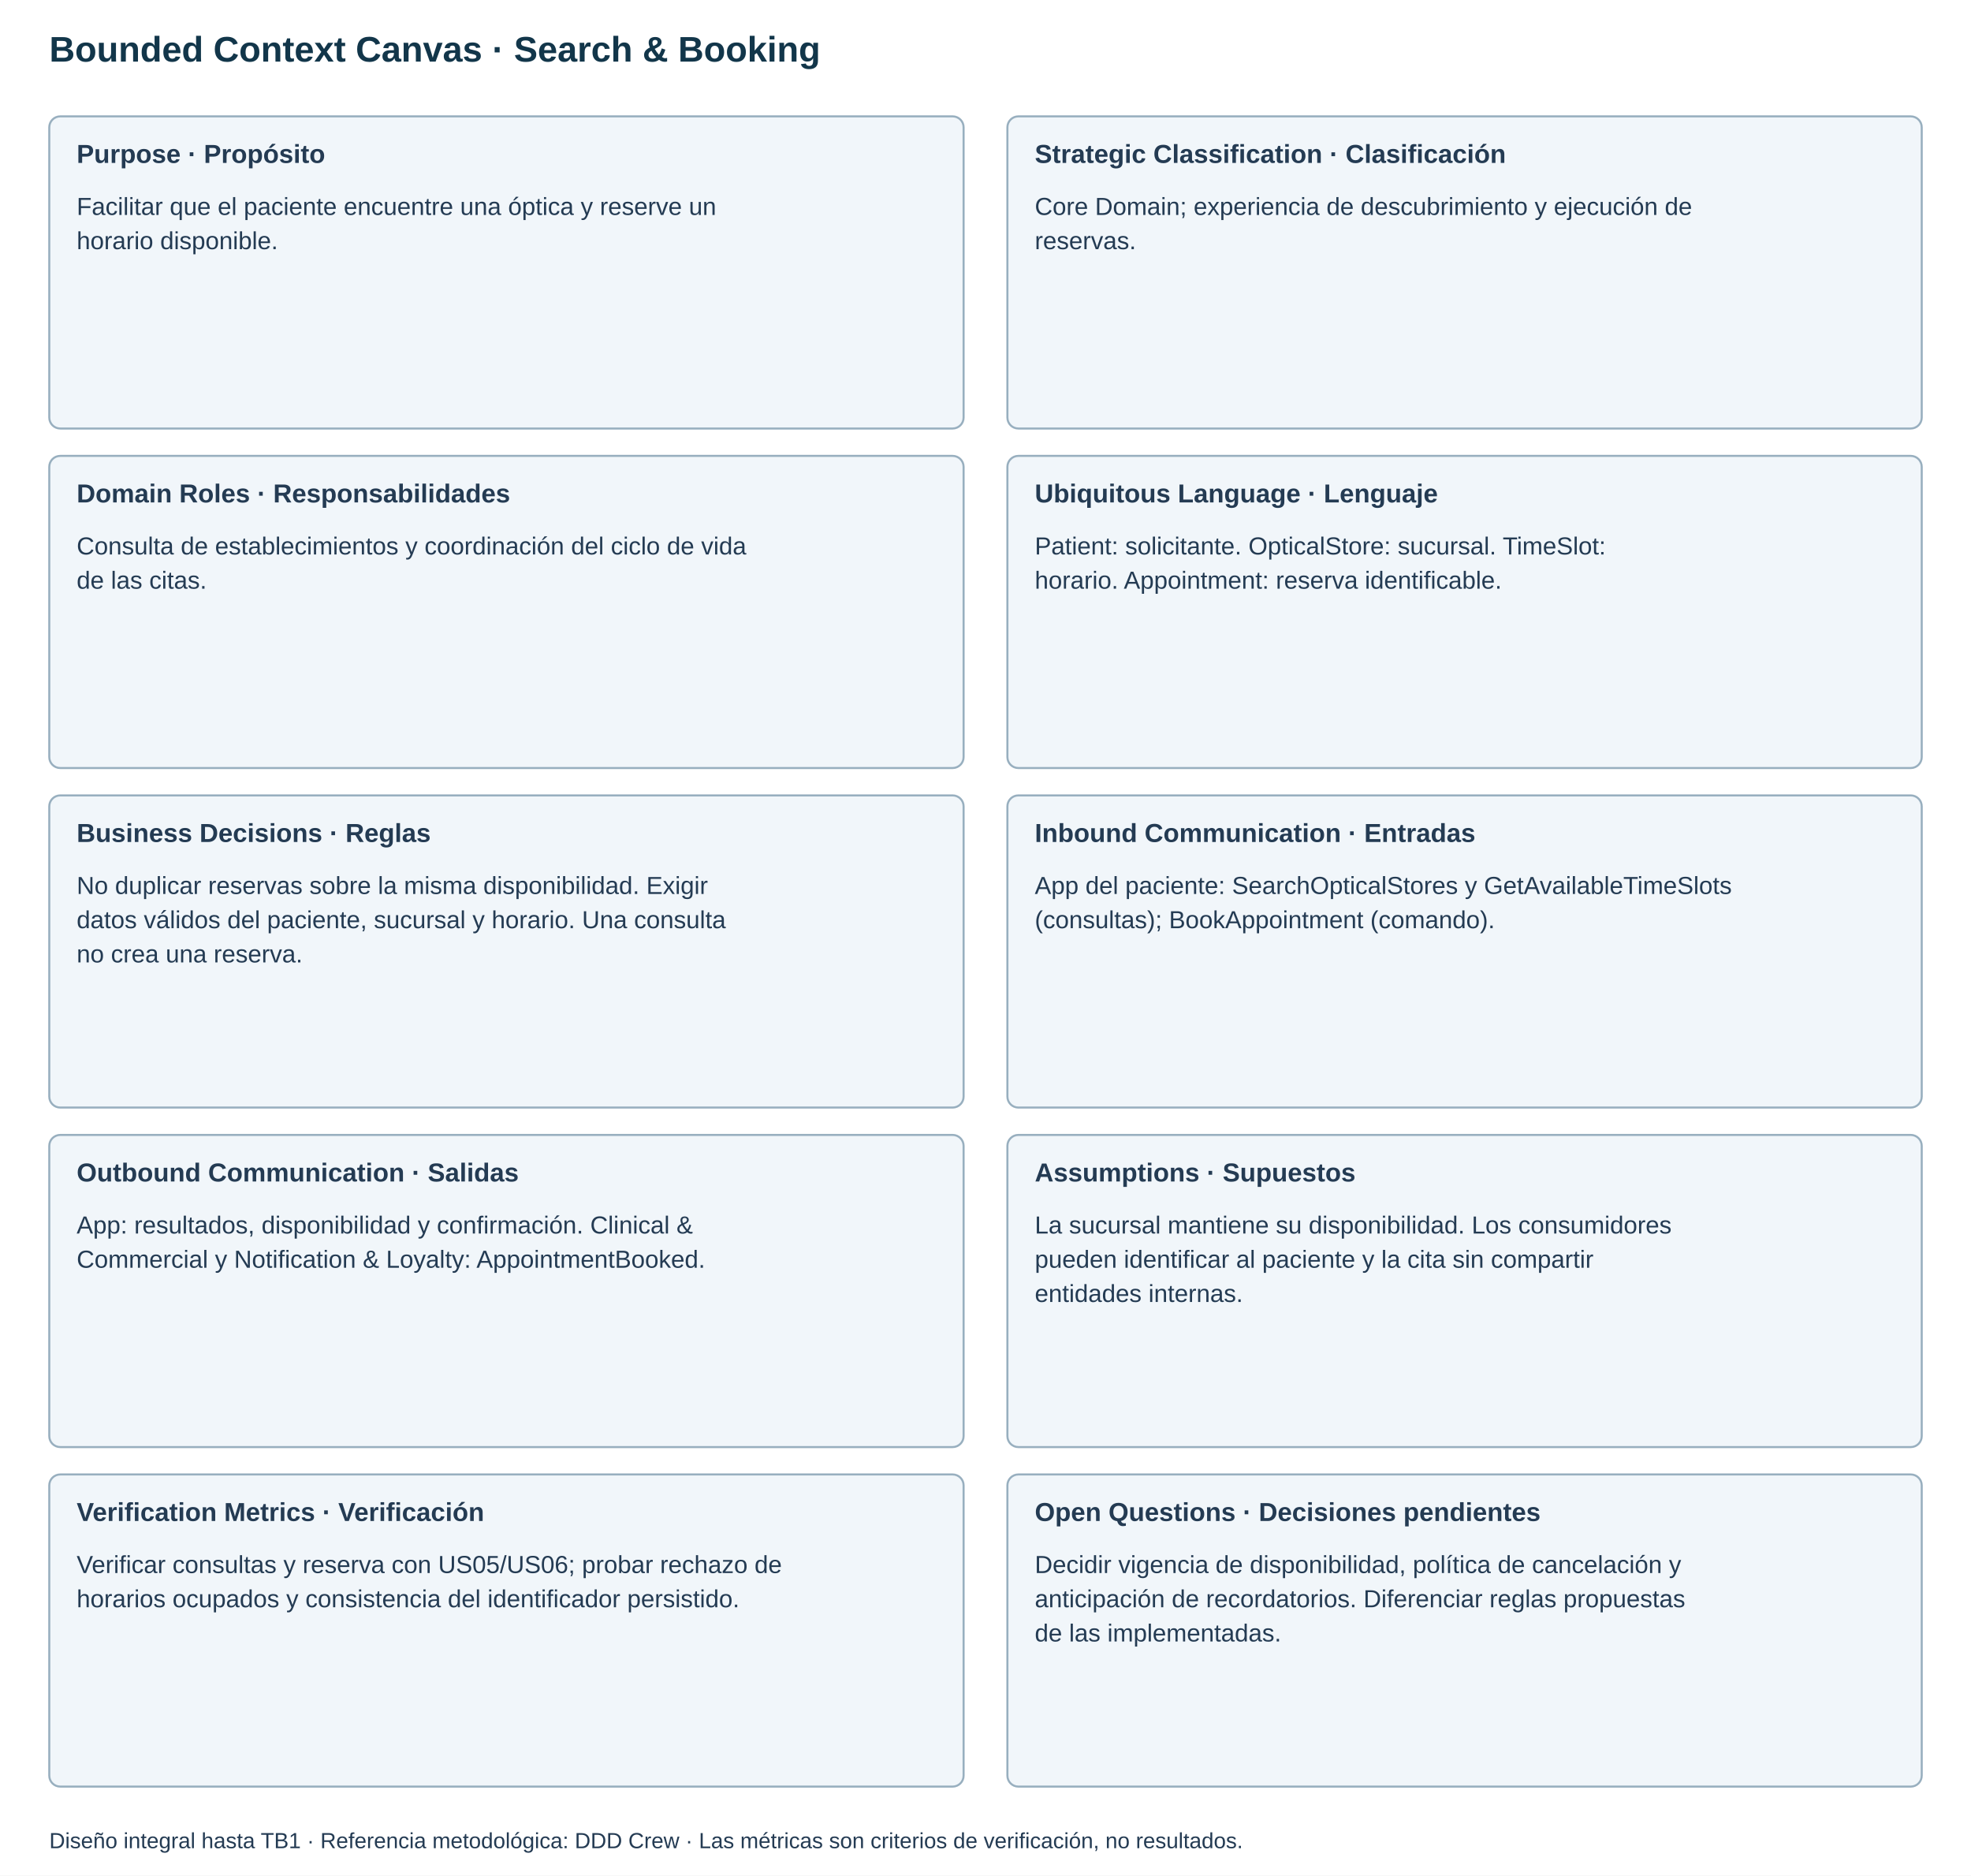
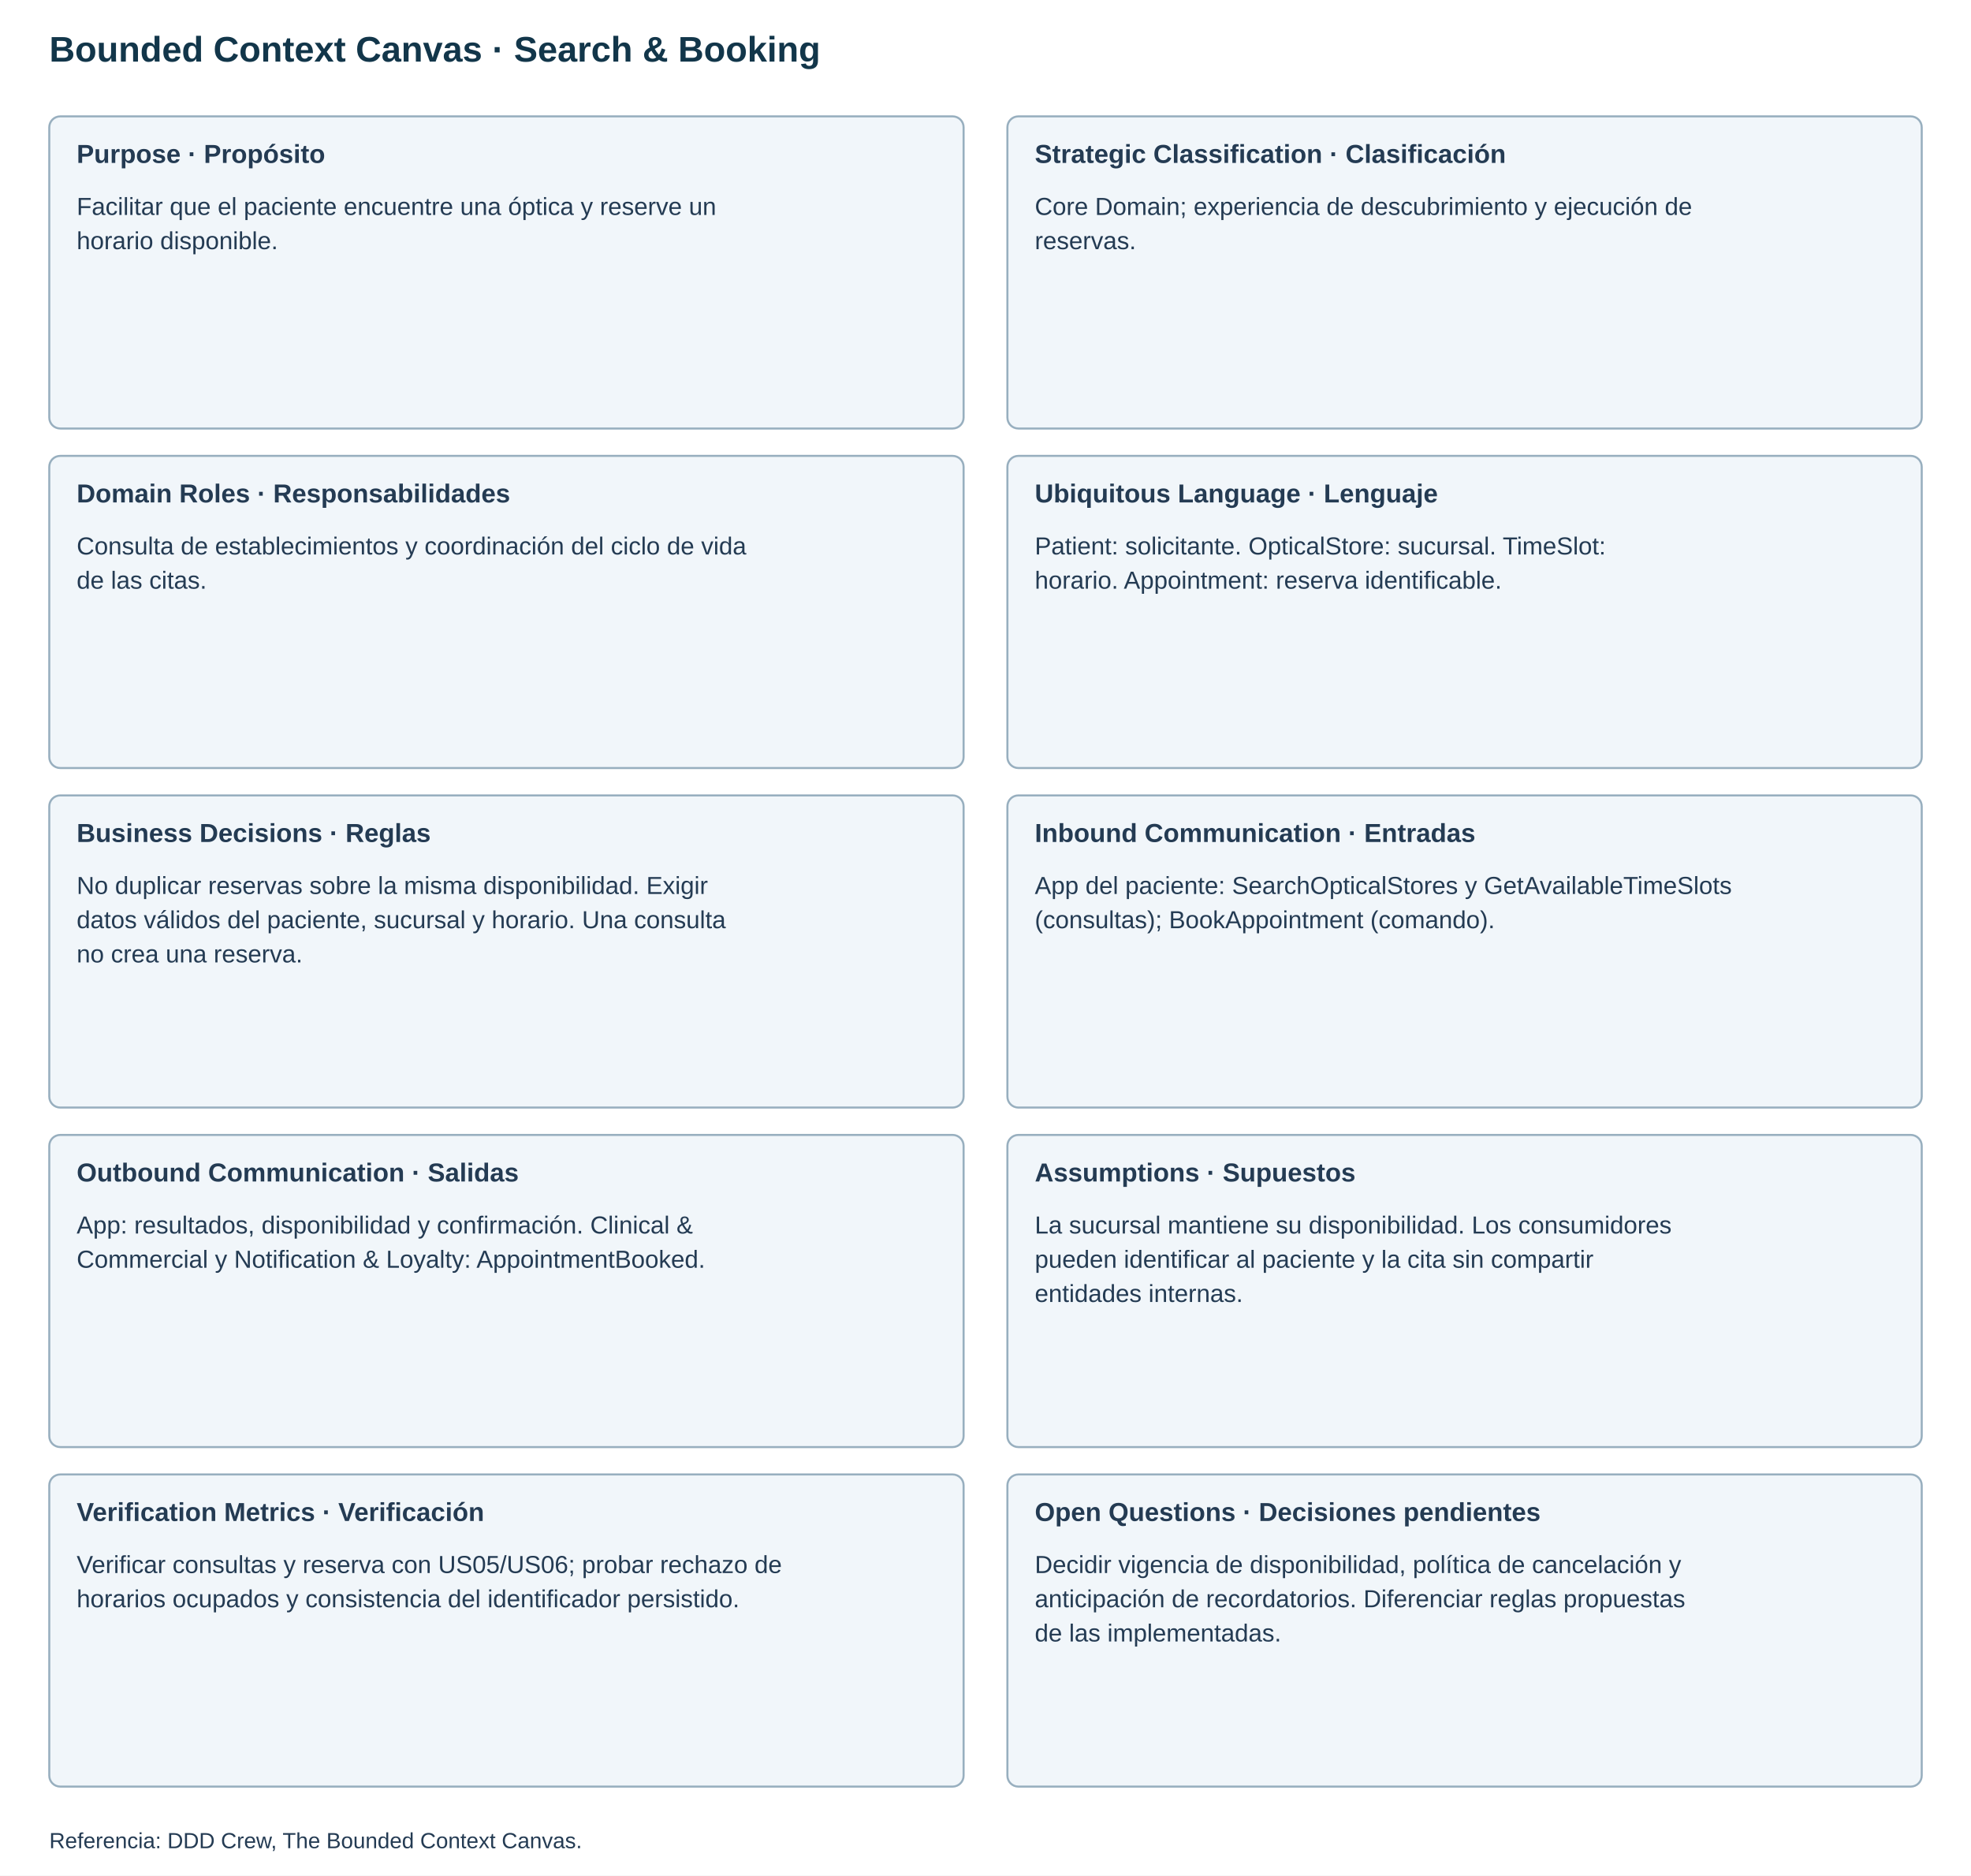
<svg xmlns="http://www.w3.org/2000/svg" width="1440" height="1370" viewBox="0 0 1440 1370" role="img">
  <defs>
    <marker id="arrow" markerWidth="10" markerHeight="10" refX="9" refY="5" orient="auto-start-reverse">
      <path d="M0,0 L10,5 L0,10" fill="#475569" />
    </marker>
  </defs>
  <rect width="100%" height="100%" fill="#fff" />
  <text x="36" y="45" font-family="Arial,sans-serif" font-size="26" font-weight="bold" fill="#12364a">Bounded Context Canvas · Search &amp; Booking</text>
  <rect x="36" y="85" width="668" height="228" rx="8" fill="#f1f6fa" stroke="#98afbf" stroke-width="1.5" />
  <text x="56" y="119" font-family="Arial,sans-serif" font-size="19" fill="#243b53" font-weight="bold">Purpose · Propósito</text>
  <text x="56" y="157" font-family="Arial,sans-serif" font-size="18" fill="#243b53">Facilitar que el paciente encuentre una óptica y reserve un</text>
  <text x="56" y="182" font-family="Arial,sans-serif" font-size="18" fill="#243b53">horario disponible.</text>
  <rect x="736" y="85" width="668" height="228" rx="8" fill="#f1f6fa" stroke="#98afbf" stroke-width="1.5" />
  <text x="756" y="119" font-family="Arial,sans-serif" font-size="19" fill="#243b53" font-weight="bold">Strategic Classification · Clasificación</text>
  <text x="756" y="157" font-family="Arial,sans-serif" font-size="18" fill="#243b53">Core Domain; experiencia de descubrimiento y ejecución de</text>
  <text x="756" y="182" font-family="Arial,sans-serif" font-size="18" fill="#243b53">reservas.</text>
  <rect x="36" y="333" width="668" height="228" rx="8" fill="#f1f6fa" stroke="#98afbf" stroke-width="1.5" />
  <text x="56" y="367" font-family="Arial,sans-serif" font-size="19" fill="#243b53" font-weight="bold">Domain Roles · Responsabilidades</text>
  <text x="56" y="405" font-family="Arial,sans-serif" font-size="18" fill="#243b53">Consulta de establecimientos y coordinación del ciclo de vida</text>
  <text x="56" y="430" font-family="Arial,sans-serif" font-size="18" fill="#243b53">de las citas.</text>
  <rect x="736" y="333" width="668" height="228" rx="8" fill="#f1f6fa" stroke="#98afbf" stroke-width="1.5" />
  <text x="756" y="367" font-family="Arial,sans-serif" font-size="19" fill="#243b53" font-weight="bold">Ubiquitous Language · Lenguaje</text>
  <text x="756" y="405" font-family="Arial,sans-serif" font-size="18" fill="#243b53">Patient: solicitante. OpticalStore: sucursal. TimeSlot:</text>
  <text x="756" y="430" font-family="Arial,sans-serif" font-size="18" fill="#243b53">horario. Appointment: reserva identificable.</text>
  <rect x="36" y="581" width="668" height="228" rx="8" fill="#f1f6fa" stroke="#98afbf" stroke-width="1.5" />
  <text x="56" y="615" font-family="Arial,sans-serif" font-size="19" fill="#243b53" font-weight="bold">Business Decisions · Reglas</text>
  <text x="56" y="653" font-family="Arial,sans-serif" font-size="18" fill="#243b53">No duplicar reservas sobre la misma disponibilidad. Exigir</text>
  <text x="56" y="678" font-family="Arial,sans-serif" font-size="18" fill="#243b53">datos válidos del paciente, sucursal y horario. Una consulta</text>
  <text x="56" y="703" font-family="Arial,sans-serif" font-size="18" fill="#243b53">no crea una reserva.</text>
  <rect x="736" y="581" width="668" height="228" rx="8" fill="#f1f6fa" stroke="#98afbf" stroke-width="1.5" />
  <text x="756" y="615" font-family="Arial,sans-serif" font-size="19" fill="#243b53" font-weight="bold">Inbound Communication · Entradas</text>
  <text x="756" y="653" font-family="Arial,sans-serif" font-size="18" fill="#243b53">App del paciente: SearchOpticalStores y GetAvailableTimeSlots</text>
  <text x="756" y="678" font-family="Arial,sans-serif" font-size="18" fill="#243b53">(consultas); BookAppointment (comando).</text>
  <rect x="36" y="829" width="668" height="228" rx="8" fill="#f1f6fa" stroke="#98afbf" stroke-width="1.5" />
  <text x="56" y="863" font-family="Arial,sans-serif" font-size="19" fill="#243b53" font-weight="bold">Outbound Communication · Salidas</text>
  <text x="56" y="901" font-family="Arial,sans-serif" font-size="18" fill="#243b53">App: resultados, disponibilidad y confirmación. Clinical &amp;</text>
  <text x="56" y="926" font-family="Arial,sans-serif" font-size="18" fill="#243b53">Commercial y Notification &amp; Loyalty: AppointmentBooked.</text>
  <rect x="736" y="829" width="668" height="228" rx="8" fill="#f1f6fa" stroke="#98afbf" stroke-width="1.5" />
  <text x="756" y="863" font-family="Arial,sans-serif" font-size="19" fill="#243b53" font-weight="bold">Assumptions · Supuestos</text>
  <text x="756" y="901" font-family="Arial,sans-serif" font-size="18" fill="#243b53">La sucursal mantiene su disponibilidad. Los consumidores</text>
  <text x="756" y="926" font-family="Arial,sans-serif" font-size="18" fill="#243b53">pueden identificar al paciente y la cita sin compartir</text>
  <text x="756" y="951" font-family="Arial,sans-serif" font-size="18" fill="#243b53">entidades internas.</text>
  <rect x="36" y="1077" width="668" height="228" rx="8" fill="#f1f6fa" stroke="#98afbf" stroke-width="1.5" />
  <text x="56" y="1111" font-family="Arial,sans-serif" font-size="19" fill="#243b53" font-weight="bold">Verification Metrics · Verificación</text>
  <text x="56" y="1149" font-family="Arial,sans-serif" font-size="18" fill="#243b53">Verificar consultas y reserva con US05/US06; probar rechazo de</text>
  <text x="56" y="1174" font-family="Arial,sans-serif" font-size="18" fill="#243b53">horarios ocupados y consistencia del identificador persistido.</text>
  <rect x="736" y="1077" width="668" height="228" rx="8" fill="#f1f6fa" stroke="#98afbf" stroke-width="1.5" />
  <text x="756" y="1111" font-family="Arial,sans-serif" font-size="19" fill="#243b53" font-weight="bold">Open Questions · Decisiones pendientes</text>
  <text x="756" y="1149" font-family="Arial,sans-serif" font-size="18" fill="#243b53">Decidir vigencia de disponibilidad, política de cancelación y</text>
  <text x="756" y="1174" font-family="Arial,sans-serif" font-size="18" fill="#243b53">anticipación de recordatorios. Diferenciar reglas propuestas</text>
  <text x="756" y="1199" font-family="Arial,sans-serif" font-size="18" fill="#243b53">de las implementadas.</text>
-   <text x="36" y="1350" font-family="Arial,sans-serif" font-size="16" fill="#243b53">Diseño integral hasta TB1 · Referencia metodológica: DDD Crew · Las métricas son criterios de verificación, no resultados.</text>
+   <text x="36" y="1350" font-family="Arial,sans-serif" font-size="16" fill="#243b53">Referencia: DDD Crew, The Bounded Context Canvas.</text>
</svg>
